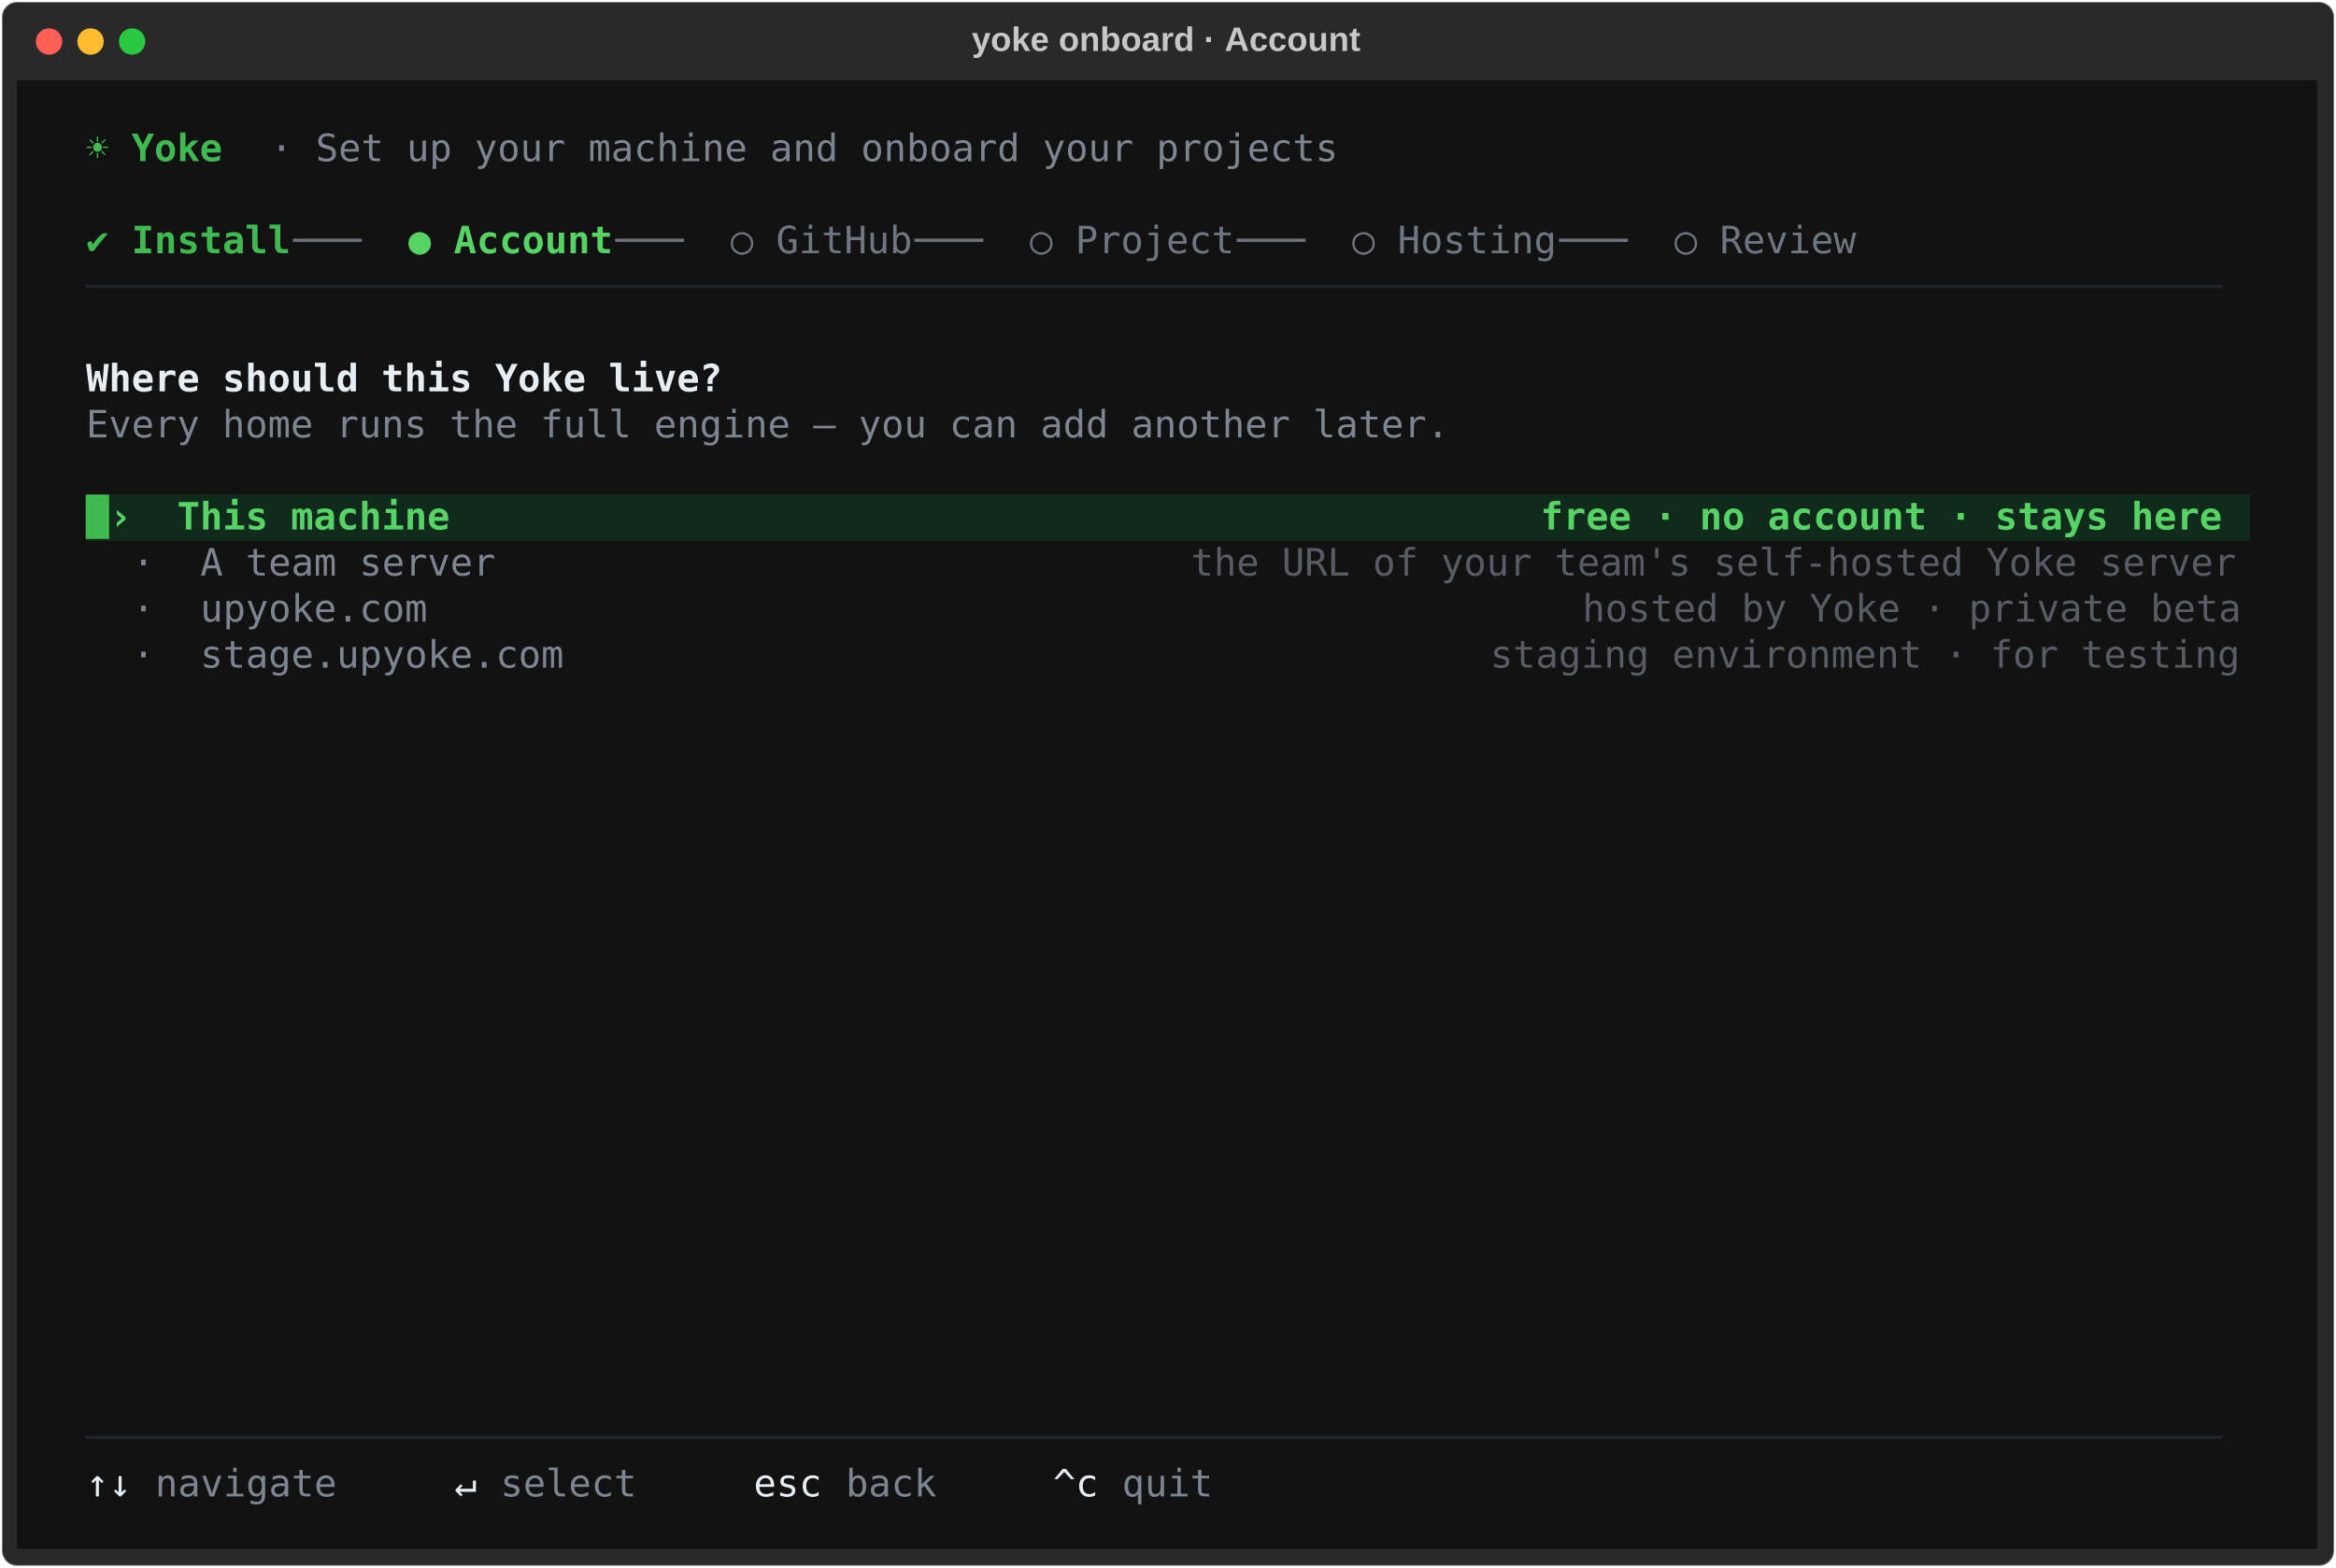
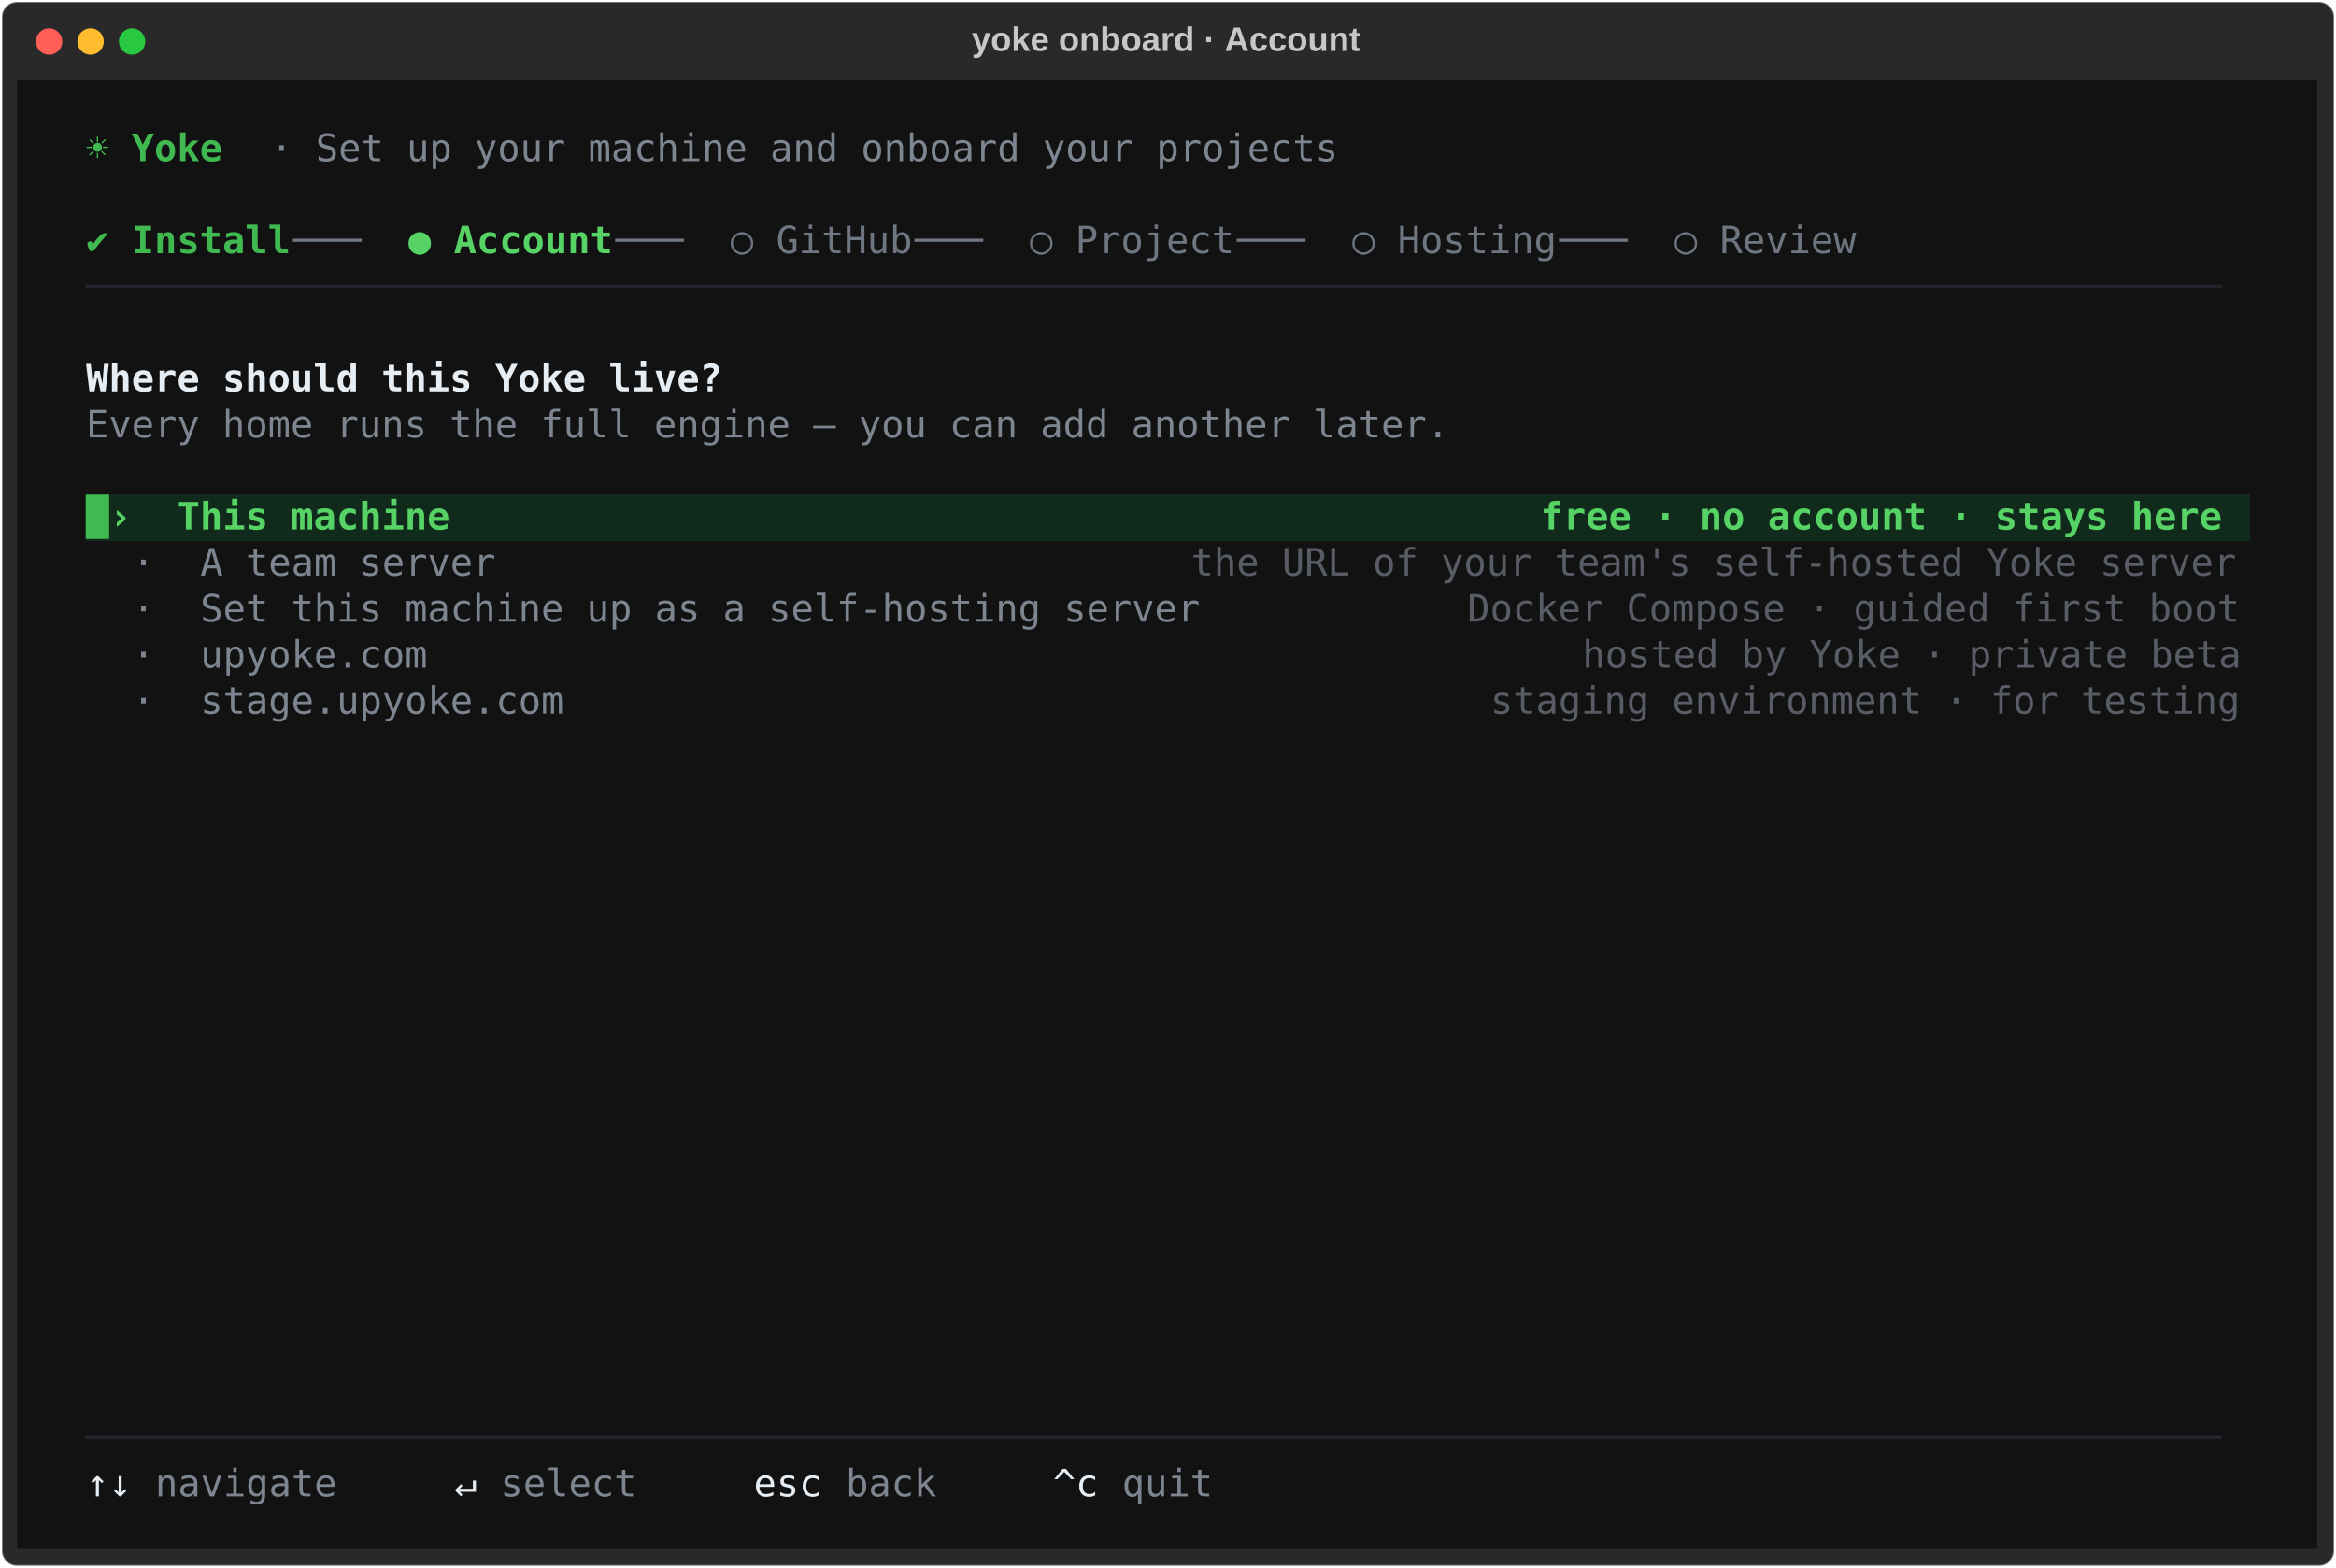
<svg xmlns="http://www.w3.org/2000/svg" class="rich-terminal" viewBox="0 0 1238 830.8">
  <style>

    @font-face {
        font-family: "Fira Code";
        src: local("FiraCode-Regular"),
                url("https://cdnjs.cloudflare.com/ajax/libs/firacode/{{VERSION}}/woff2/FiraCode-Regular.woff2") format("woff2"),
                url("https://cdnjs.cloudflare.com/ajax/libs/firacode/{{VERSION}}/woff/FiraCode-Regular.woff") format("woff");
        font-style: normal;
        font-weight: 400;
    }
    @font-face {
        font-family: "Fira Code";
        src: local("FiraCode-Bold"),
                url("https://cdnjs.cloudflare.com/ajax/libs/firacode/{{VERSION}}/woff2/FiraCode-Bold.woff2") format("woff2"),
                url("https://cdnjs.cloudflare.com/ajax/libs/firacode/{{VERSION}}/woff/FiraCode-Bold.woff") format("woff");
        font-style: bold;
        font-weight: 700;
    }

    .terminal-YOKE-matrix {
        font-family: Fira Code, monospace;
        font-size: 20px;
        line-height: 24.4px;
        font-variant-east-asian: full-width;
    }

    .terminal-YOKE-title {
        font-size: 18px;
        font-weight: bold;
        font-family: arial;
    }

.terminal-YOKE-r2 { fill: #3fb950;font-weight: bold }
.terminal-YOKE-r3 { fill: #e6edf3 }
.terminal-YOKE-r4 { fill: #7d8590 }
.terminal-YOKE-r5 { fill: #6e7681 }
.terminal-YOKE-r6 { fill: #56d364;font-weight: bold }
.terminal-YOKE-r7 { fill: #21262d }
.terminal-YOKE-r8 { fill: #e6edf3;font-weight: bold }
.terminal-YOKE-r9 { fill: #3fb950 }
.terminal-YOKE-r11 { fill: #585d65 }
    </style>
  <defs>
    <clipPath id="terminal-YOKE-clip-terminal">
      <rect x="0" y="0" width="1219.0" height="779.8" />
    </clipPath>
    <clipPath id="terminal-YOKE-line-0">
      <rect x="0" y="1.5" width="1220" height="24.65" />
    </clipPath>
    <clipPath id="terminal-YOKE-line-1">
      <rect x="0" y="25.9" width="1220" height="24.65" />
    </clipPath>
    <clipPath id="terminal-YOKE-line-2">
      <rect x="0" y="50.3" width="1220" height="24.65" />
    </clipPath>
    <clipPath id="terminal-YOKE-line-3">
      <rect x="0" y="74.7" width="1220" height="24.65" />
    </clipPath>
    <clipPath id="terminal-YOKE-line-4">
      <rect x="0" y="99.1" width="1220" height="24.65" />
    </clipPath>
    <clipPath id="terminal-YOKE-line-5">
      <rect x="0" y="123.5" width="1220" height="24.65" />
    </clipPath>
    <clipPath id="terminal-YOKE-line-6">
      <rect x="0" y="147.9" width="1220" height="24.65" />
    </clipPath>
    <clipPath id="terminal-YOKE-line-7">
      <rect x="0" y="172.3" width="1220" height="24.65" />
    </clipPath>
    <clipPath id="terminal-YOKE-line-8">
      <rect x="0" y="196.7" width="1220" height="24.65" />
    </clipPath>
    <clipPath id="terminal-YOKE-line-9">
      <rect x="0" y="221.1" width="1220" height="24.65" />
    </clipPath>
    <clipPath id="terminal-YOKE-line-10">
      <rect x="0" y="245.5" width="1220" height="24.65" />
    </clipPath>
    <clipPath id="terminal-YOKE-line-11">
      <rect x="0" y="269.9" width="1220" height="24.65" />
    </clipPath>
    <clipPath id="terminal-YOKE-line-12">
      <rect x="0" y="294.3" width="1220" height="24.65" />
    </clipPath>
    <clipPath id="terminal-YOKE-line-13">
      <rect x="0" y="318.7" width="1220" height="24.65" />
    </clipPath>
    <clipPath id="terminal-YOKE-line-14">
      <rect x="0" y="343.1" width="1220" height="24.65" />
    </clipPath>
    <clipPath id="terminal-YOKE-line-15">
      <rect x="0" y="367.5" width="1220" height="24.65" />
    </clipPath>
    <clipPath id="terminal-YOKE-line-16">
      <rect x="0" y="391.9" width="1220" height="24.65" />
    </clipPath>
    <clipPath id="terminal-YOKE-line-17">
      <rect x="0" y="416.3" width="1220" height="24.65" />
    </clipPath>
    <clipPath id="terminal-YOKE-line-18">
      <rect x="0" y="440.7" width="1220" height="24.65" />
    </clipPath>
    <clipPath id="terminal-YOKE-line-19">
      <rect x="0" y="465.1" width="1220" height="24.65" />
    </clipPath>
    <clipPath id="terminal-YOKE-line-20">
      <rect x="0" y="489.5" width="1220" height="24.65" />
    </clipPath>
    <clipPath id="terminal-YOKE-line-21">
      <rect x="0" y="513.9" width="1220" height="24.65" />
    </clipPath>
    <clipPath id="terminal-YOKE-line-22">
      <rect x="0" y="538.3" width="1220" height="24.65" />
    </clipPath>
    <clipPath id="terminal-YOKE-line-23">
      <rect x="0" y="562.7" width="1220" height="24.65" />
    </clipPath>
    <clipPath id="terminal-YOKE-line-24">
      <rect x="0" y="587.1" width="1220" height="24.65" />
    </clipPath>
    <clipPath id="terminal-YOKE-line-25">
      <rect x="0" y="611.5" width="1220" height="24.65" />
    </clipPath>
    <clipPath id="terminal-YOKE-line-26">
      <rect x="0" y="635.9" width="1220" height="24.65" />
    </clipPath>
    <clipPath id="terminal-YOKE-line-27">
      <rect x="0" y="660.3" width="1220" height="24.65" />
    </clipPath>
    <clipPath id="terminal-YOKE-line-28">
      <rect x="0" y="684.7" width="1220" height="24.65" />
    </clipPath>
    <clipPath id="terminal-YOKE-line-29">
      <rect x="0" y="709.1" width="1220" height="24.65" />
    </clipPath>
    <clipPath id="terminal-YOKE-line-30">
      <rect x="0" y="733.5" width="1220" height="24.65" />
    </clipPath>
  </defs>
  <rect fill="#292929" stroke="rgba(255,255,255,0.35)" stroke-width="1" x="1" y="1" width="1236" height="828.8" rx="8" />
  <text class="terminal-YOKE-title" fill="#c5c8c6" text-anchor="middle" x="618" y="27">yoke onboard · Account</text>
  <g transform="translate(26,22)">
    <circle cx="0" cy="0" r="7" fill="#ff5f57" />
    <circle cx="22" cy="0" r="7" fill="#febc2e" />
    <circle cx="44" cy="0" r="7" fill="#28c840" />
  </g>
  <g transform="translate(9, 41)" clip-path="url(#terminal-YOKE-clip-terminal)">
    <rect fill="#121212" x="0" y="1.5" width="1220" height="24.65" shape-rendering="crispEdges" />
    <rect fill="#121212" x="0" y="25.9" width="36.6" height="24.65" shape-rendering="crispEdges" />
    <rect fill="#121212" x="36.6" y="25.9" width="73.2" height="24.65" shape-rendering="crispEdges" />
    <rect fill="#121212" x="109.8" y="25.9" width="24.4" height="24.65" shape-rendering="crispEdges" />
    <rect fill="#121212" x="134.2" y="25.9" width="573.4" height="24.65" shape-rendering="crispEdges" />
    <rect fill="#121212" x="707.6" y="25.9" width="512.4" height="24.65" shape-rendering="crispEdges" />
    <rect fill="#121212" x="0" y="50.3" width="1220" height="24.65" shape-rendering="crispEdges" />
    <rect fill="#121212" x="0" y="74.7" width="36.6" height="24.65" shape-rendering="crispEdges" />
    <rect fill="#121212" x="36.6" y="74.7" width="109.8" height="24.65" shape-rendering="crispEdges" />
    <rect fill="#121212" x="146.4" y="74.7" width="61" height="24.65" shape-rendering="crispEdges" />
    <rect fill="#121212" x="207.4" y="74.7" width="109.8" height="24.65" shape-rendering="crispEdges" />
    <rect fill="#121212" x="317.2" y="74.7" width="61" height="24.65" shape-rendering="crispEdges" />
    <rect fill="#121212" x="378.2" y="74.7" width="97.6" height="24.65" shape-rendering="crispEdges" />
    <rect fill="#121212" x="475.8" y="74.7" width="61" height="24.65" shape-rendering="crispEdges" />
    <rect fill="#121212" x="536.8" y="74.7" width="109.8" height="24.65" shape-rendering="crispEdges" />
    <rect fill="#121212" x="646.6" y="74.7" width="61" height="24.65" shape-rendering="crispEdges" />
    <rect fill="#121212" x="707.6" y="74.7" width="109.8" height="24.65" shape-rendering="crispEdges" />
    <rect fill="#121212" x="817.4" y="74.7" width="61" height="24.65" shape-rendering="crispEdges" />
    <rect fill="#121212" x="878.4" y="74.7" width="97.6" height="24.65" shape-rendering="crispEdges" />
    <rect fill="#121212" x="976" y="74.7" width="244" height="24.65" shape-rendering="crispEdges" />
    <rect fill="#121212" x="0" y="99.1" width="36.6" height="24.65" shape-rendering="crispEdges" />
    <rect fill="#121212" x="36.6" y="99.1" width="1146.8" height="24.65" shape-rendering="crispEdges" />
    <rect fill="#121212" x="1183.4" y="99.1" width="36.6" height="24.65" shape-rendering="crispEdges" />
    <rect fill="#121212" x="0" y="123.5" width="1220" height="24.65" shape-rendering="crispEdges" />
    <rect fill="#121212" x="0" y="147.9" width="36.6" height="24.65" shape-rendering="crispEdges" />
    <rect fill="#121212" x="36.6" y="147.9" width="341.6" height="24.65" shape-rendering="crispEdges" />
    <rect fill="#121212" x="378.2" y="147.9" width="841.8" height="24.65" shape-rendering="crispEdges" />
    <rect fill="#121212" x="0" y="172.3" width="36.6" height="24.65" shape-rendering="crispEdges" />
    <rect fill="#121212" x="36.6" y="172.3" width="732" height="24.65" shape-rendering="crispEdges" />
    <rect fill="#121212" x="768.6" y="172.3" width="414.8" height="24.65" shape-rendering="crispEdges" />
    <rect fill="#121212" x="1183.4" y="172.3" width="36.6" height="24.65" shape-rendering="crispEdges" />
    <rect fill="#121212" x="0" y="196.7" width="36.6" height="24.65" shape-rendering="crispEdges" />
    <rect fill="#121212" x="36.6" y="196.7" width="0" height="24.65" shape-rendering="crispEdges" />
    <rect fill="#121212" x="36.6" y="196.7" width="1183.4" height="24.65" shape-rendering="crispEdges" />
    <rect fill="#121212" x="0" y="221.1" width="36.6" height="24.65" shape-rendering="crispEdges" />
    <rect fill="#102a1c" x="36.6" y="221.1" width="12.2" height="24.65" shape-rendering="crispEdges" />
    <rect fill="#102a1c" x="48.8" y="221.1" width="1134.6" height="24.65" shape-rendering="crispEdges" />
    <rect fill="#121212" x="1183.4" y="221.1" width="36.6" height="24.65" shape-rendering="crispEdges" />
    <rect fill="#121212" x="0" y="245.5" width="36.6" height="24.65" shape-rendering="crispEdges" />
    <rect fill="#121212" x="36.6" y="245.5" width="12.2" height="24.65" shape-rendering="crispEdges" />
    <rect fill="#121212" x="48.8" y="245.5" width="12.2" height="24.65" shape-rendering="crispEdges" />
    <rect fill="#121212" x="61" y="245.5" width="561.2" height="24.65" shape-rendering="crispEdges" />
    <rect fill="#121212" x="622.2" y="245.5" width="561.2" height="24.65" shape-rendering="crispEdges" />
    <rect fill="#121212" x="1183.4" y="245.5" width="36.6" height="24.65" shape-rendering="crispEdges" />
    <rect fill="#121212" x="0" y="269.9" width="36.6" height="24.65" shape-rendering="crispEdges" />
    <rect fill="#121212" x="36.6" y="269.9" width="12.2" height="24.65" shape-rendering="crispEdges" />
    <rect fill="#121212" x="48.8" y="269.9" width="12.2" height="24.65" shape-rendering="crispEdges" />
-     <rect fill="#121212" x="61" y="269.9" width="768.6" height="24.65" shape-rendering="crispEdges" />
-     <rect fill="#121212" x="829.6" y="269.9" width="353.8" height="24.65" shape-rendering="crispEdges" />
+     <rect fill="#121212" x="61" y="269.9" width="707.6" height="24.65" shape-rendering="crispEdges" />
+     <rect fill="#121212" x="768.6" y="269.9" width="414.8" height="24.65" shape-rendering="crispEdges" />
    <rect fill="#121212" x="1183.4" y="269.9" width="36.6" height="24.65" shape-rendering="crispEdges" />
    <rect fill="#121212" x="0" y="294.3" width="36.6" height="24.65" shape-rendering="crispEdges" />
    <rect fill="#121212" x="36.6" y="294.3" width="12.2" height="24.65" shape-rendering="crispEdges" />
    <rect fill="#121212" x="48.8" y="294.3" width="12.2" height="24.65" shape-rendering="crispEdges" />
-     <rect fill="#121212" x="61" y="294.3" width="719.8" height="24.65" shape-rendering="crispEdges" />
-     <rect fill="#121212" x="780.8" y="294.3" width="402.6" height="24.65" shape-rendering="crispEdges" />
+     <rect fill="#121212" x="61" y="294.3" width="768.6" height="24.65" shape-rendering="crispEdges" />
+     <rect fill="#121212" x="829.6" y="294.3" width="353.8" height="24.65" shape-rendering="crispEdges" />
    <rect fill="#121212" x="1183.4" y="294.3" width="36.6" height="24.65" shape-rendering="crispEdges" />
    <rect fill="#121212" x="0" y="318.7" width="36.6" height="24.65" shape-rendering="crispEdges" />
-     <rect fill="#121212" x="36.6" y="318.7" width="1183.4" height="24.65" shape-rendering="crispEdges" />
+     <rect fill="#121212" x="36.6" y="318.7" width="12.2" height="24.65" shape-rendering="crispEdges" />
+     <rect fill="#121212" x="48.8" y="318.7" width="12.2" height="24.65" shape-rendering="crispEdges" />
+     <rect fill="#121212" x="61" y="318.7" width="719.8" height="24.65" shape-rendering="crispEdges" />
+     <rect fill="#121212" x="780.8" y="318.7" width="402.6" height="24.65" shape-rendering="crispEdges" />
+     <rect fill="#121212" x="1183.4" y="318.7" width="36.6" height="24.65" shape-rendering="crispEdges" />
    <rect fill="#121212" x="0" y="343.1" width="36.6" height="24.65" shape-rendering="crispEdges" />
    <rect fill="#121212" x="36.6" y="343.1" width="1183.4" height="24.65" shape-rendering="crispEdges" />
    <rect fill="#121212" x="0" y="367.5" width="36.6" height="24.65" shape-rendering="crispEdges" />
    <rect fill="#121212" x="36.6" y="367.5" width="1183.4" height="24.65" shape-rendering="crispEdges" />
    <rect fill="#121212" x="0" y="391.9" width="36.6" height="24.65" shape-rendering="crispEdges" />
    <rect fill="#121212" x="36.6" y="391.9" width="1183.4" height="24.65" shape-rendering="crispEdges" />
    <rect fill="#121212" x="0" y="416.3" width="36.6" height="24.65" shape-rendering="crispEdges" />
    <rect fill="#121212" x="36.6" y="416.3" width="1183.4" height="24.65" shape-rendering="crispEdges" />
    <rect fill="#121212" x="0" y="440.7" width="36.6" height="24.65" shape-rendering="crispEdges" />
    <rect fill="#121212" x="36.6" y="440.7" width="1183.4" height="24.65" shape-rendering="crispEdges" />
    <rect fill="#121212" x="0" y="465.1" width="36.6" height="24.65" shape-rendering="crispEdges" />
    <rect fill="#121212" x="36.6" y="465.1" width="1183.4" height="24.65" shape-rendering="crispEdges" />
    <rect fill="#121212" x="0" y="489.5" width="36.6" height="24.65" shape-rendering="crispEdges" />
    <rect fill="#121212" x="36.6" y="489.5" width="1183.4" height="24.65" shape-rendering="crispEdges" />
    <rect fill="#121212" x="0" y="513.9" width="36.6" height="24.65" shape-rendering="crispEdges" />
    <rect fill="#121212" x="36.6" y="513.9" width="1183.4" height="24.65" shape-rendering="crispEdges" />
    <rect fill="#121212" x="0" y="538.3" width="36.6" height="24.65" shape-rendering="crispEdges" />
    <rect fill="#121212" x="36.6" y="538.3" width="1183.4" height="24.65" shape-rendering="crispEdges" />
    <rect fill="#121212" x="0" y="562.7" width="36.6" height="24.65" shape-rendering="crispEdges" />
    <rect fill="#121212" x="36.6" y="562.7" width="1183.4" height="24.65" shape-rendering="crispEdges" />
    <rect fill="#121212" x="0" y="587.1" width="36.6" height="24.65" shape-rendering="crispEdges" />
    <rect fill="#121212" x="36.6" y="587.1" width="1183.4" height="24.65" shape-rendering="crispEdges" />
    <rect fill="#121212" x="0" y="611.5" width="36.6" height="24.65" shape-rendering="crispEdges" />
    <rect fill="#121212" x="36.6" y="611.5" width="1183.4" height="24.65" shape-rendering="crispEdges" />
    <rect fill="#121212" x="0" y="635.9" width="36.6" height="24.65" shape-rendering="crispEdges" />
    <rect fill="#121212" x="36.6" y="635.9" width="1183.4" height="24.65" shape-rendering="crispEdges" />
    <rect fill="#121212" x="0" y="660.3" width="36.6" height="24.65" shape-rendering="crispEdges" />
    <rect fill="#121212" x="36.6" y="660.3" width="1183.4" height="24.65" shape-rendering="crispEdges" />
    <rect fill="#121212" x="0" y="684.7" width="36.6" height="24.65" shape-rendering="crispEdges" />
    <rect fill="#121212" x="36.6" y="684.7" width="1183.4" height="24.65" shape-rendering="crispEdges" />
    <rect fill="#121212" x="0" y="709.1" width="36.6" height="24.65" shape-rendering="crispEdges" />
    <rect fill="#121212" x="36.6" y="709.1" width="1146.8" height="24.65" shape-rendering="crispEdges" />
    <rect fill="#121212" x="1183.4" y="709.1" width="36.6" height="24.65" shape-rendering="crispEdges" />
    <rect fill="#121212" x="0" y="733.5" width="36.6" height="24.65" shape-rendering="crispEdges" />
    <rect fill="#121212" x="36.6" y="733.5" width="24.4" height="24.65" shape-rendering="crispEdges" />
    <rect fill="#121212" x="61" y="733.5" width="12.2" height="24.65" shape-rendering="crispEdges" />
    <rect fill="#121212" x="73.2" y="733.5" width="97.6" height="24.65" shape-rendering="crispEdges" />
    <rect fill="#121212" x="170.8" y="733.5" width="61" height="24.65" shape-rendering="crispEdges" />
    <rect fill="#121212" x="231.8" y="733.5" width="12.2" height="24.65" shape-rendering="crispEdges" />
    <rect fill="#121212" x="244" y="733.5" width="12.2" height="24.65" shape-rendering="crispEdges" />
    <rect fill="#121212" x="256.2" y="733.5" width="73.2" height="24.65" shape-rendering="crispEdges" />
    <rect fill="#121212" x="329.4" y="733.5" width="61" height="24.65" shape-rendering="crispEdges" />
    <rect fill="#121212" x="390.4" y="733.5" width="36.6" height="24.65" shape-rendering="crispEdges" />
    <rect fill="#121212" x="427" y="733.5" width="12.2" height="24.65" shape-rendering="crispEdges" />
    <rect fill="#121212" x="439.2" y="733.5" width="48.8" height="24.65" shape-rendering="crispEdges" />
    <rect fill="#121212" x="488" y="733.5" width="61" height="24.65" shape-rendering="crispEdges" />
    <rect fill="#121212" x="549" y="733.5" width="24.4" height="24.65" shape-rendering="crispEdges" />
    <rect fill="#121212" x="573.4" y="733.5" width="12.2" height="24.65" shape-rendering="crispEdges" />
    <rect fill="#121212" x="585.6" y="733.5" width="48.8" height="24.65" shape-rendering="crispEdges" />
    <rect fill="#121212" x="634.4" y="733.5" width="585.6" height="24.65" shape-rendering="crispEdges" />
    <rect fill="#121212" x="0" y="757.9" width="1220" height="24.65" shape-rendering="crispEdges" />
    <g class="terminal-YOKE-matrix">
      <text class="terminal-YOKE-r2" x="36.6" y="44.4" textLength="73.2" clip-path="url(#terminal-YOKE-line-1)">☀ Yoke</text>
      <text class="terminal-YOKE-r4" x="134.2" y="44.4" textLength="573.4" clip-path="url(#terminal-YOKE-line-1)">· Set up your machine and onboard your projects</text>
      <text class="terminal-YOKE-r2" x="36.6" y="93.2" textLength="109.8" clip-path="url(#terminal-YOKE-line-3)">✔ Install</text>
      <text class="terminal-YOKE-r5" x="146.4" y="93.2" textLength="61" clip-path="url(#terminal-YOKE-line-3)"> ─── </text>
      <text class="terminal-YOKE-r6" x="207.4" y="93.2" textLength="109.8" clip-path="url(#terminal-YOKE-line-3)">● Account</text>
      <text class="terminal-YOKE-r5" x="317.2" y="93.2" textLength="61" clip-path="url(#terminal-YOKE-line-3)"> ─── </text>
      <text class="terminal-YOKE-r5" x="378.2" y="93.2" textLength="97.6" clip-path="url(#terminal-YOKE-line-3)">○ GitHub</text>
      <text class="terminal-YOKE-r5" x="475.8" y="93.2" textLength="61" clip-path="url(#terminal-YOKE-line-3)"> ─── </text>
      <text class="terminal-YOKE-r5" x="536.8" y="93.2" textLength="109.8" clip-path="url(#terminal-YOKE-line-3)">○ Project</text>
      <text class="terminal-YOKE-r5" x="646.6" y="93.2" textLength="61" clip-path="url(#terminal-YOKE-line-3)"> ─── </text>
      <text class="terminal-YOKE-r5" x="707.6" y="93.2" textLength="109.8" clip-path="url(#terminal-YOKE-line-3)">○ Hosting</text>
      <text class="terminal-YOKE-r5" x="817.4" y="93.2" textLength="61" clip-path="url(#terminal-YOKE-line-3)"> ─── </text>
      <text class="terminal-YOKE-r5" x="878.4" y="93.2" textLength="97.6" clip-path="url(#terminal-YOKE-line-3)">○ Review</text>
      <text class="terminal-YOKE-r7" x="36.6" y="117.6" textLength="1146.8" clip-path="url(#terminal-YOKE-line-4)">──────────────────────────────────────────────────────────────────────────────────────────────</text>
      <text class="terminal-YOKE-r8" x="36.6" y="166.4" textLength="341.6" clip-path="url(#terminal-YOKE-line-6)">Where should this Yoke live?</text>
      <text class="terminal-YOKE-r4" x="36.6" y="190.8" textLength="732" clip-path="url(#terminal-YOKE-line-7)">Every home runs the full engine — you can add another later.</text>
      <text class="terminal-YOKE-r9" x="36.6" y="239.6" textLength="12.2" clip-path="url(#terminal-YOKE-line-9)">█</text>
      <text class="terminal-YOKE-r6" x="48.8" y="239.6" textLength="1134.6" clip-path="url(#terminal-YOKE-line-9)">›  This machine                                                free · no account · stays here</text>
      <text class="terminal-YOKE-r4" x="61" y="264" textLength="561.2" clip-path="url(#terminal-YOKE-line-10)">·  A team server                              </text>
      <text class="terminal-YOKE-r11" x="622.2" y="264" textLength="561.2" clip-path="url(#terminal-YOKE-line-10)">the URL of your team's self-hosted Yoke server</text>
-       <text class="terminal-YOKE-r4" x="61" y="288.4" textLength="768.6" clip-path="url(#terminal-YOKE-line-11)">·  upyoke.com                                                  </text>
-       <text class="terminal-YOKE-r11" x="829.6" y="288.4" textLength="353.8" clip-path="url(#terminal-YOKE-line-11)">hosted by Yoke · private beta</text>
-       <text class="terminal-YOKE-r4" x="61" y="312.8" textLength="719.8" clip-path="url(#terminal-YOKE-line-12)">·  stage.upyoke.com                                        </text>
-       <text class="terminal-YOKE-r11" x="780.8" y="312.8" textLength="402.6" clip-path="url(#terminal-YOKE-line-12)">staging environment · for testing</text>
+       <text class="terminal-YOKE-r4" x="61" y="288.4" textLength="707.6" clip-path="url(#terminal-YOKE-line-11)">·  Set this machine up as a self-hosting server           </text>
+       <text class="terminal-YOKE-r11" x="768.6" y="288.4" textLength="414.8" clip-path="url(#terminal-YOKE-line-11)">Docker Compose · guided first boot</text>
+       <text class="terminal-YOKE-r4" x="61" y="312.8" textLength="768.6" clip-path="url(#terminal-YOKE-line-12)">·  upyoke.com                                                  </text>
+       <text class="terminal-YOKE-r11" x="829.6" y="312.8" textLength="353.8" clip-path="url(#terminal-YOKE-line-12)">hosted by Yoke · private beta</text>
+       <text class="terminal-YOKE-r4" x="61" y="337.2" textLength="719.8" clip-path="url(#terminal-YOKE-line-13)">·  stage.upyoke.com                                        </text>
+       <text class="terminal-YOKE-r11" x="780.8" y="337.2" textLength="402.6" clip-path="url(#terminal-YOKE-line-13)">staging environment · for testing</text>
      <text class="terminal-YOKE-r7" x="36.6" y="727.6" textLength="1146.8" clip-path="url(#terminal-YOKE-line-29)">──────────────────────────────────────────────────────────────────────────────────────────────</text>
      <text class="terminal-YOKE-r3" x="36.6" y="752" textLength="24.4" clip-path="url(#terminal-YOKE-line-30)">↑↓</text>
      <text class="terminal-YOKE-r4" x="73.2" y="752" textLength="97.6" clip-path="url(#terminal-YOKE-line-30)">navigate</text>
      <text class="terminal-YOKE-r3" x="231.8" y="752" textLength="12.2" clip-path="url(#terminal-YOKE-line-30)">↵</text>
      <text class="terminal-YOKE-r4" x="256.2" y="752" textLength="73.2" clip-path="url(#terminal-YOKE-line-30)">select</text>
      <text class="terminal-YOKE-r3" x="390.4" y="752" textLength="36.6" clip-path="url(#terminal-YOKE-line-30)">esc</text>
      <text class="terminal-YOKE-r4" x="439.2" y="752" textLength="48.8" clip-path="url(#terminal-YOKE-line-30)">back</text>
      <text class="terminal-YOKE-r3" x="549" y="752" textLength="24.4" clip-path="url(#terminal-YOKE-line-30)">^c</text>
      <text class="terminal-YOKE-r4" x="585.6" y="752" textLength="48.8" clip-path="url(#terminal-YOKE-line-30)">quit</text>
    </g>
  </g>
</svg>
